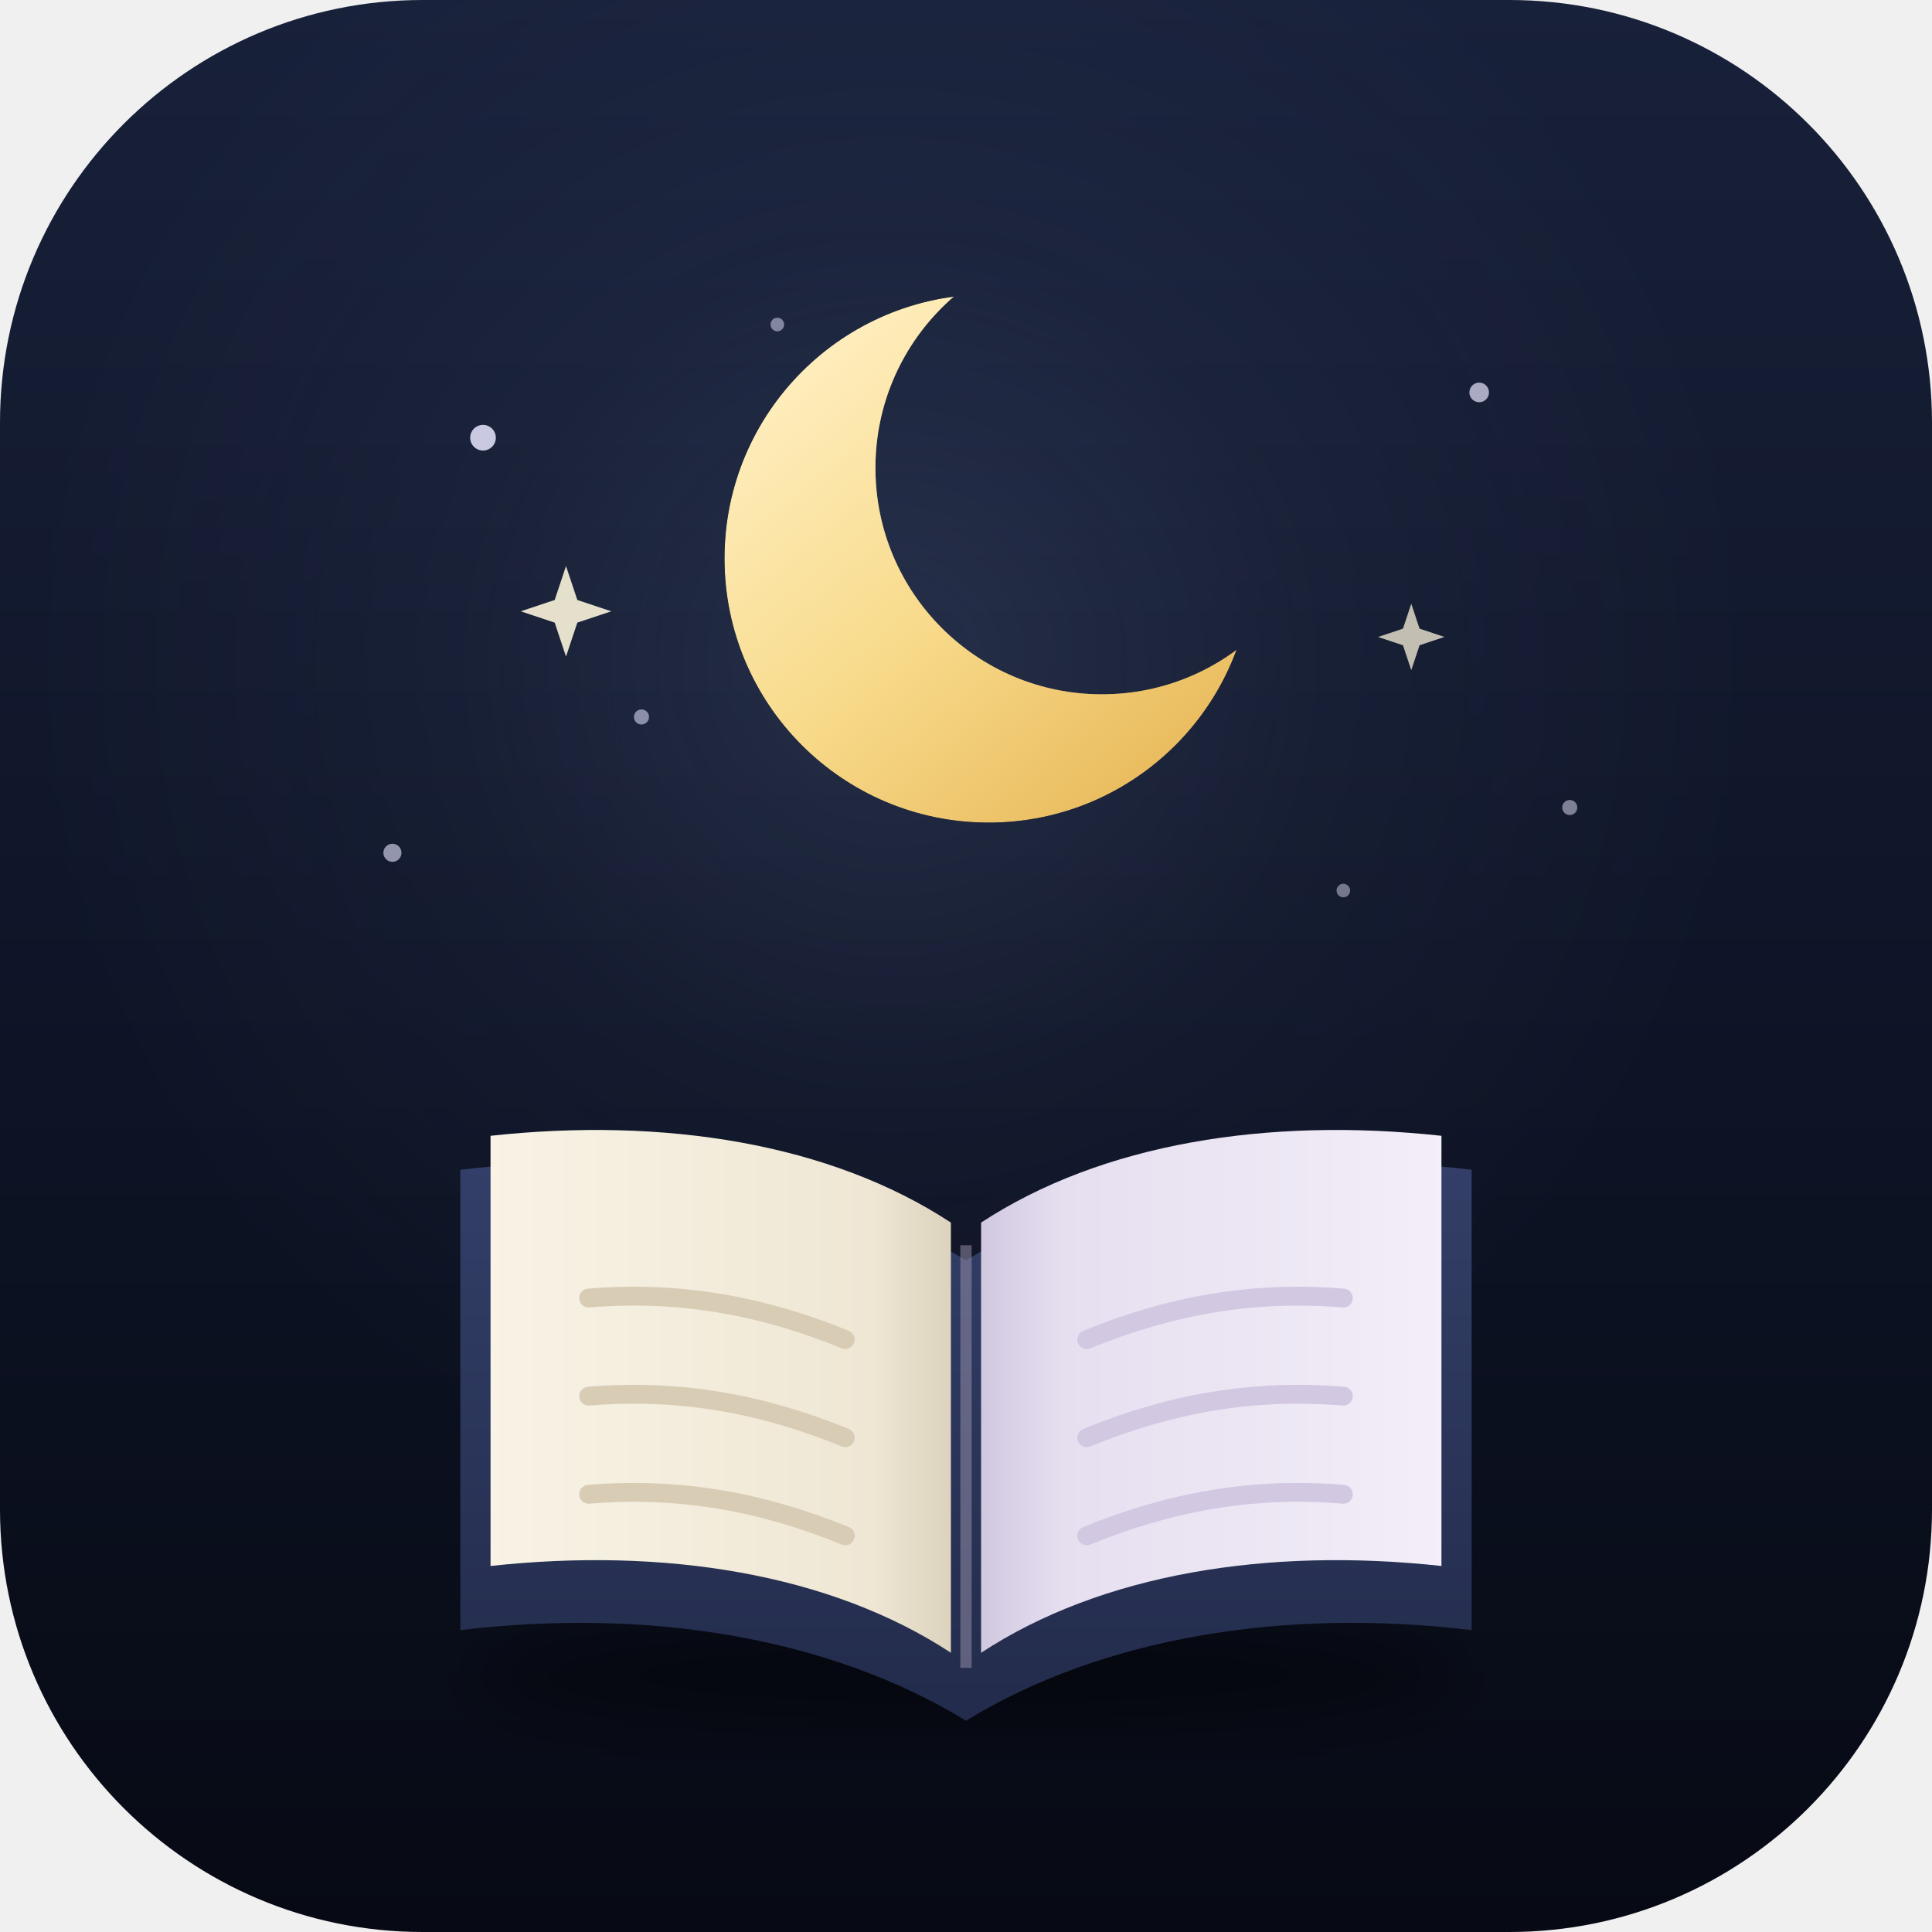
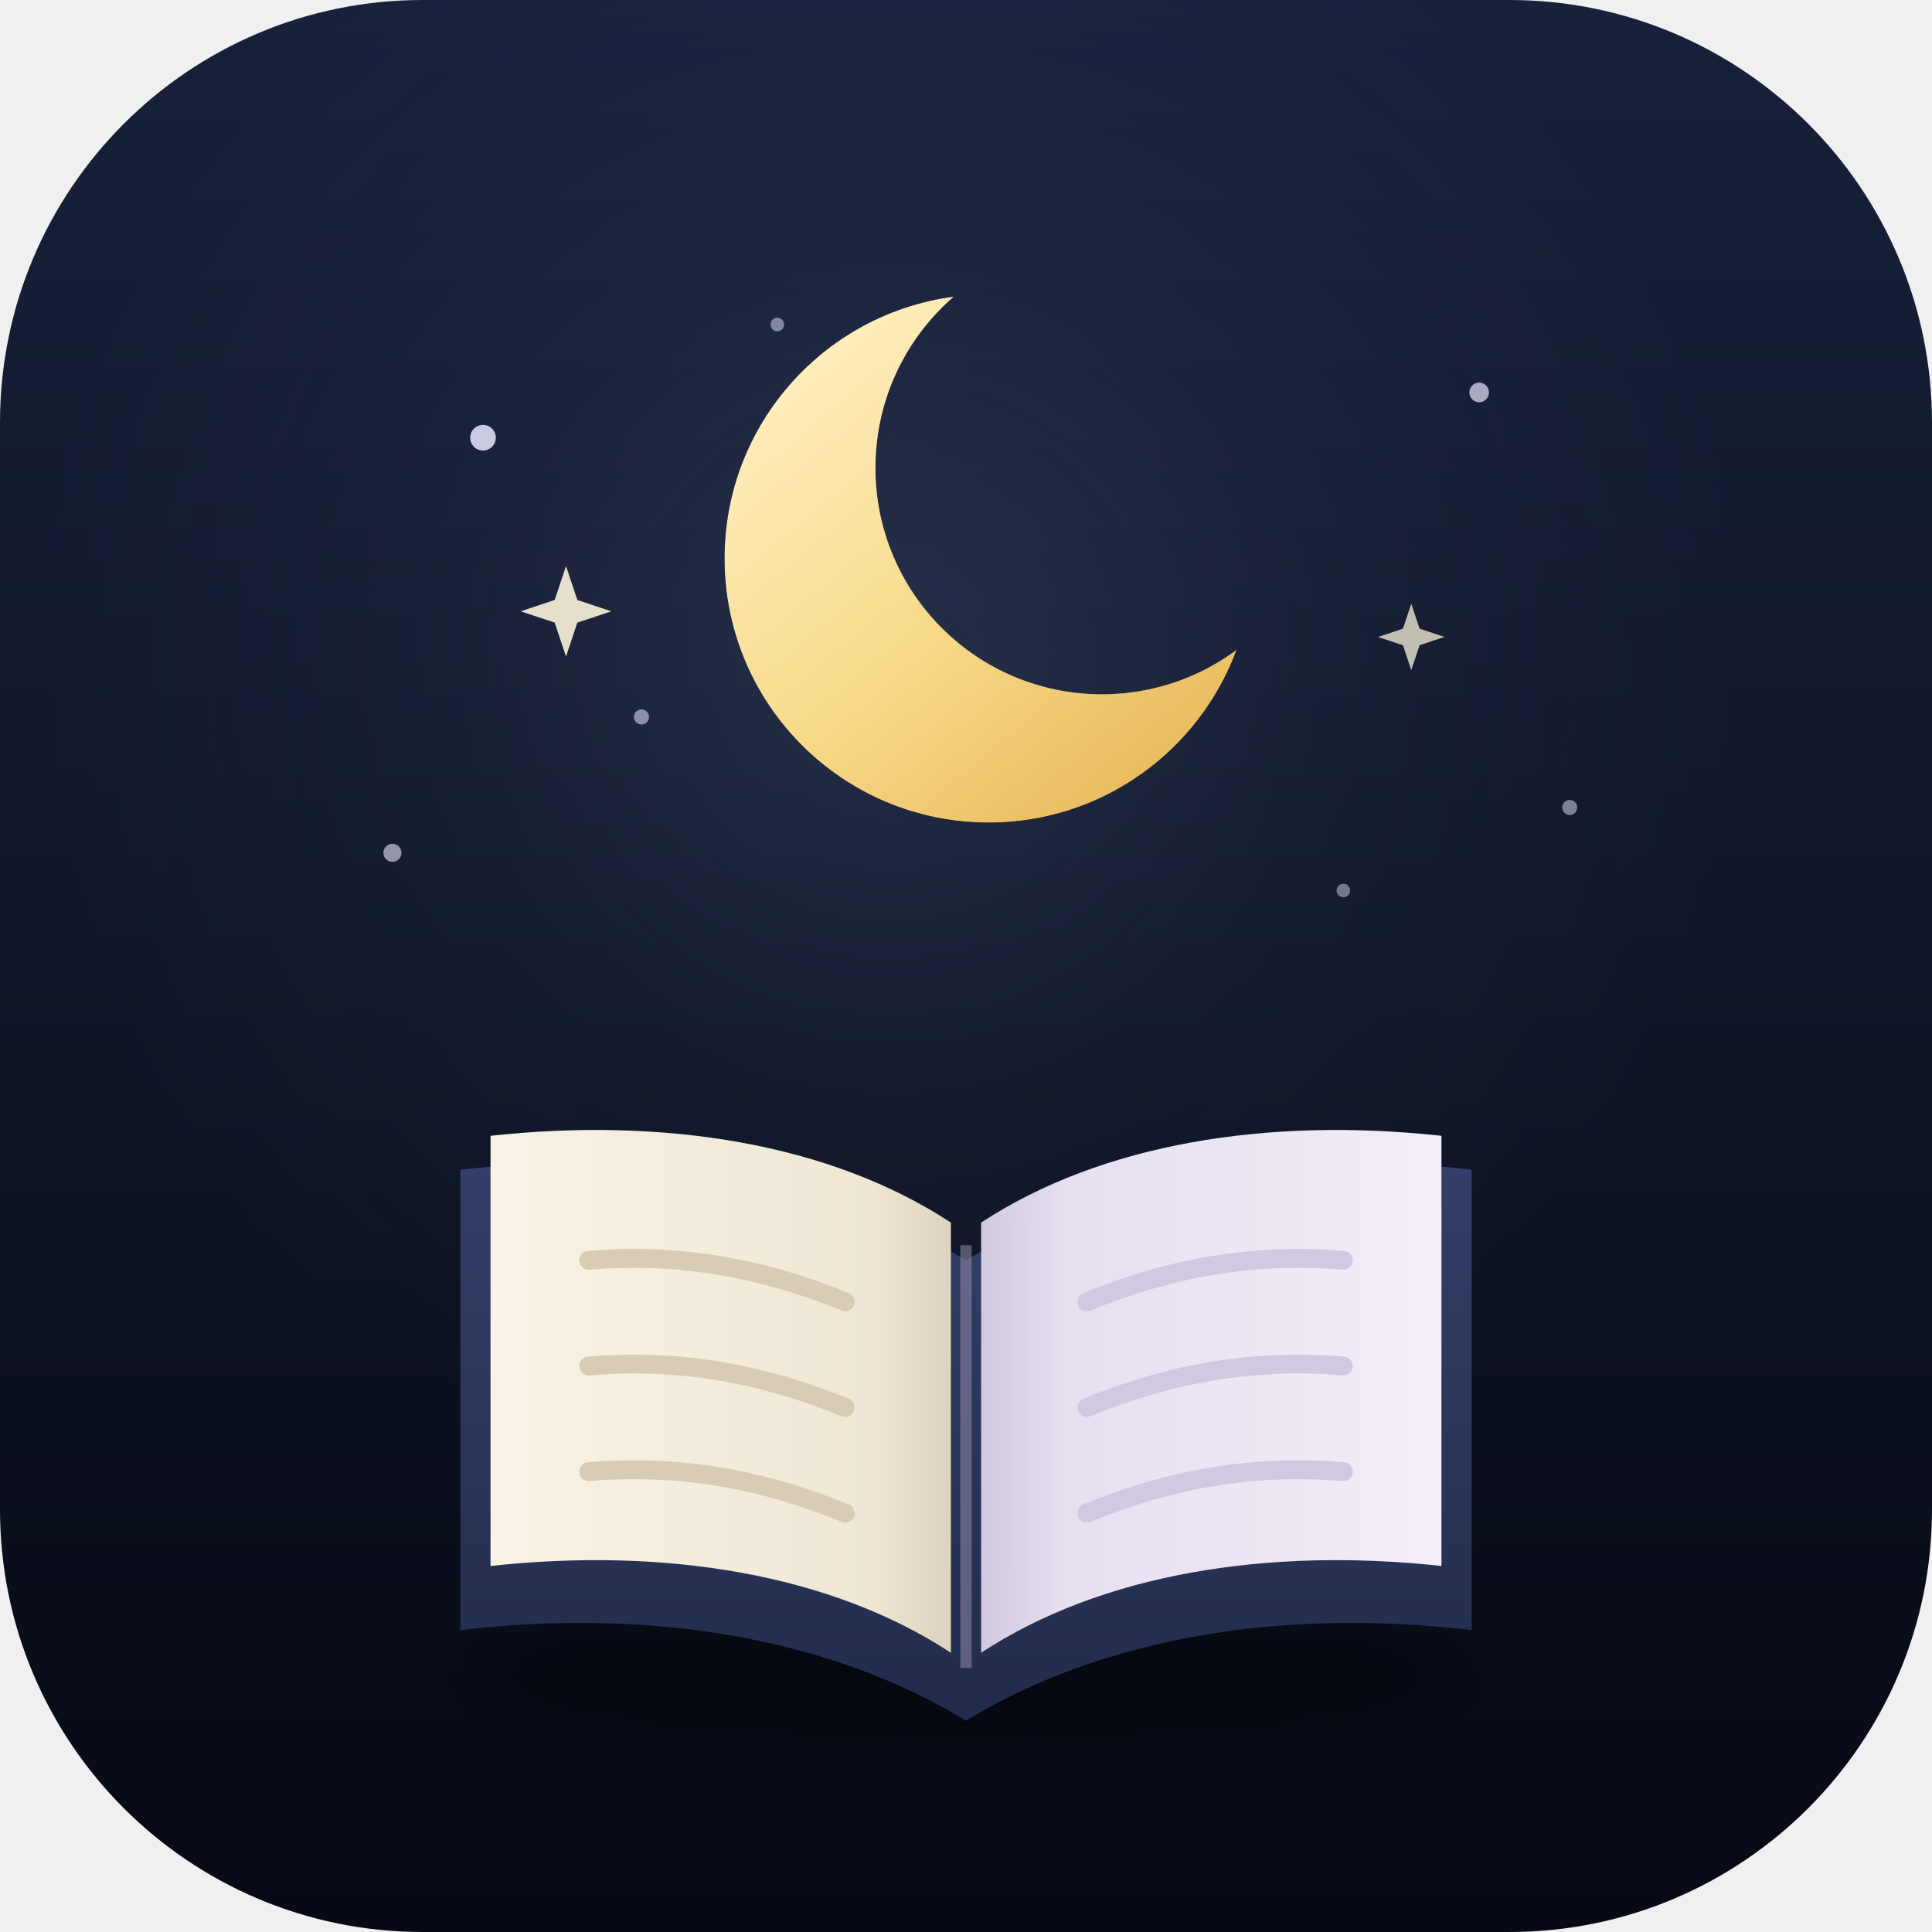
<svg xmlns="http://www.w3.org/2000/svg" viewBox="0 0 512 512">
  <clipPath id="corner">
    <rect width="512" height="512" rx="112" />
  </clipPath>
  <g clip-path="url(#corner)">
    <defs>
      <linearGradient id="sky" x1="0" y1="0" x2="0" y2="1">
        <stop offset="0" stop-color="#18213a" />
        <stop offset=".55" stop-color="#0e1426" />
        <stop offset="1" stop-color="#070a14" />
      </linearGradient>
      <radialGradient id="halo" cx="236" cy="176" r="230" gradientUnits="userSpaceOnUse">
        <stop offset="0" stop-color="#8fa3d8" stop-opacity=".16" />
        <stop offset=".5" stop-color="#8fa3d8" stop-opacity=".05" />
        <stop offset="1" stop-color="#8fa3d8" stop-opacity="0" />
      </radialGradient>
      <linearGradient id="moonFill" x1="196" y1="96" x2="300" y2="220" gradientUnits="userSpaceOnUse">
        <stop offset="0" stop-color="#fff0c4" />
        <stop offset=".55" stop-color="#f7d988" />
        <stop offset="1" stop-color="#e8b85a" />
      </linearGradient>
      <mask id="crescent">
        <circle cx="262" cy="148" r="70" fill="#fff" />
        <circle cx="292" cy="124" r="60" fill="#000" />
      </mask>
      <filter id="glow" x="-50%" y="-50%" width="200%" height="200%">
        <feGaussianBlur stdDeviation="14" />
      </filter>
      <linearGradient id="pageL" x1="128" y1="0" x2="256" y2="0" gradientUnits="userSpaceOnUse">
        <stop offset="0" stop-color="#f8f3e6" />
        <stop offset=".8" stop-color="#efe7d4" />
        <stop offset="1" stop-color="#d9cfb9" />
      </linearGradient>
      <linearGradient id="pageR" x1="384" y1="0" x2="256" y2="0" gradientUnits="userSpaceOnUse">
        <stop offset="0" stop-color="#f3eef8" />
        <stop offset=".8" stop-color="#e6dff0" />
        <stop offset="1" stop-color="#cdc4dd" />
      </linearGradient>
      <linearGradient id="cover" x1="0" y1="300" x2="0" y2="450" gradientUnits="userSpaceOnUse">
        <stop offset="0" stop-color="#34406a" />
        <stop offset="1" stop-color="#232c4c" />
      </linearGradient>
      <filter id="shadow" x="-30%" y="-30%" width="160%" height="160%">
        <feGaussianBlur stdDeviation="9" />
      </filter>
    </defs>
    <rect width="512" height="512" fill="url(#sky)" />
    <rect width="512" height="512" fill="url(#halo)" />
    <g fill="#e8e6ff">
      <circle cx="128" cy="116" r="3.4" opacity=".85" />
      <circle cx="170" cy="190" r="2" opacity=".55" />
      <circle cx="104" cy="226" r="2.4" opacity=".6" />
      <circle cx="392" cy="104" r="2.6" opacity=".7" />
      <circle cx="416" cy="214" r="2" opacity=".5" />
      <circle cx="356" cy="236" r="1.8" opacity=".45" />
      <circle cx="206" cy="86" r="1.8" opacity=".5" />
    </g>
    <g fill="#fbf4dc">
      <path d="M150 150l3 9 9 3-9 3-3 9-3-9-9-3 9-3z" opacity=".9" />
      <path d="M374 160l2.2 6.6 6.6 2.2-6.6 2.2-2.2 6.6-2.2-6.6-6.6-2.2 6.6-2.2z" opacity=".75" />
    </g>
    <circle cx="262" cy="148" r="70" fill="#f7d988" mask="url(#crescent)" filter="url(#glow)" opacity=".45" />
    <circle cx="262" cy="148" r="70" fill="url(#moonFill)" mask="url(#crescent)" />
    <ellipse cx="256" cy="444" rx="132" ry="14" fill="#000" opacity=".45" filter="url(#shadow)" />
    <path d="M256 334c-36-22-84-30-134-24v122c50-6 98 2 134 24 36-22 84-30 134-24V310c-50-6-98 2-134 24z" fill="url(#cover)" />
    <path d="M252 324c-32-21-76-28-122-23v114c46-5 90 2 122 23z" fill="url(#pageL)" />
    <path d="M260 324c32-21 76-28 122-23v114c-46-5-90 2-122 23z" fill="url(#pageR)" />
    <path d="M256 330v112" stroke="#9c93ad" stroke-width="3" opacity=".5" />
    <g stroke-width="5" stroke-linecap="round" fill="none">
-       <path d="M156 344c24-2 46 2 68 11M156 370c24-2 46 2 68 11M156 396c24-2 46 2 68 11" stroke="#d8ccb5" />
-       <path d="M288 355c22-9 44-13 68-11M288 381c22-9 44-13 68-11M288 407c22-9 44-13 68-11" stroke="#d2c8e2" />
+       <path d="M156 334c24-2 46 2 68 11M156 362c24-2 46 2 68 11M156 390c24-2 46 2 68 11" stroke="#d8ccb5" />
+       <path d="M288 345c22-9 44-13 68-11M288 373c22-9 44-13 68-11M288 401c22-9 44-13 68-11" stroke="#d2c8e2" />
    </g>
  </g>
</svg>
